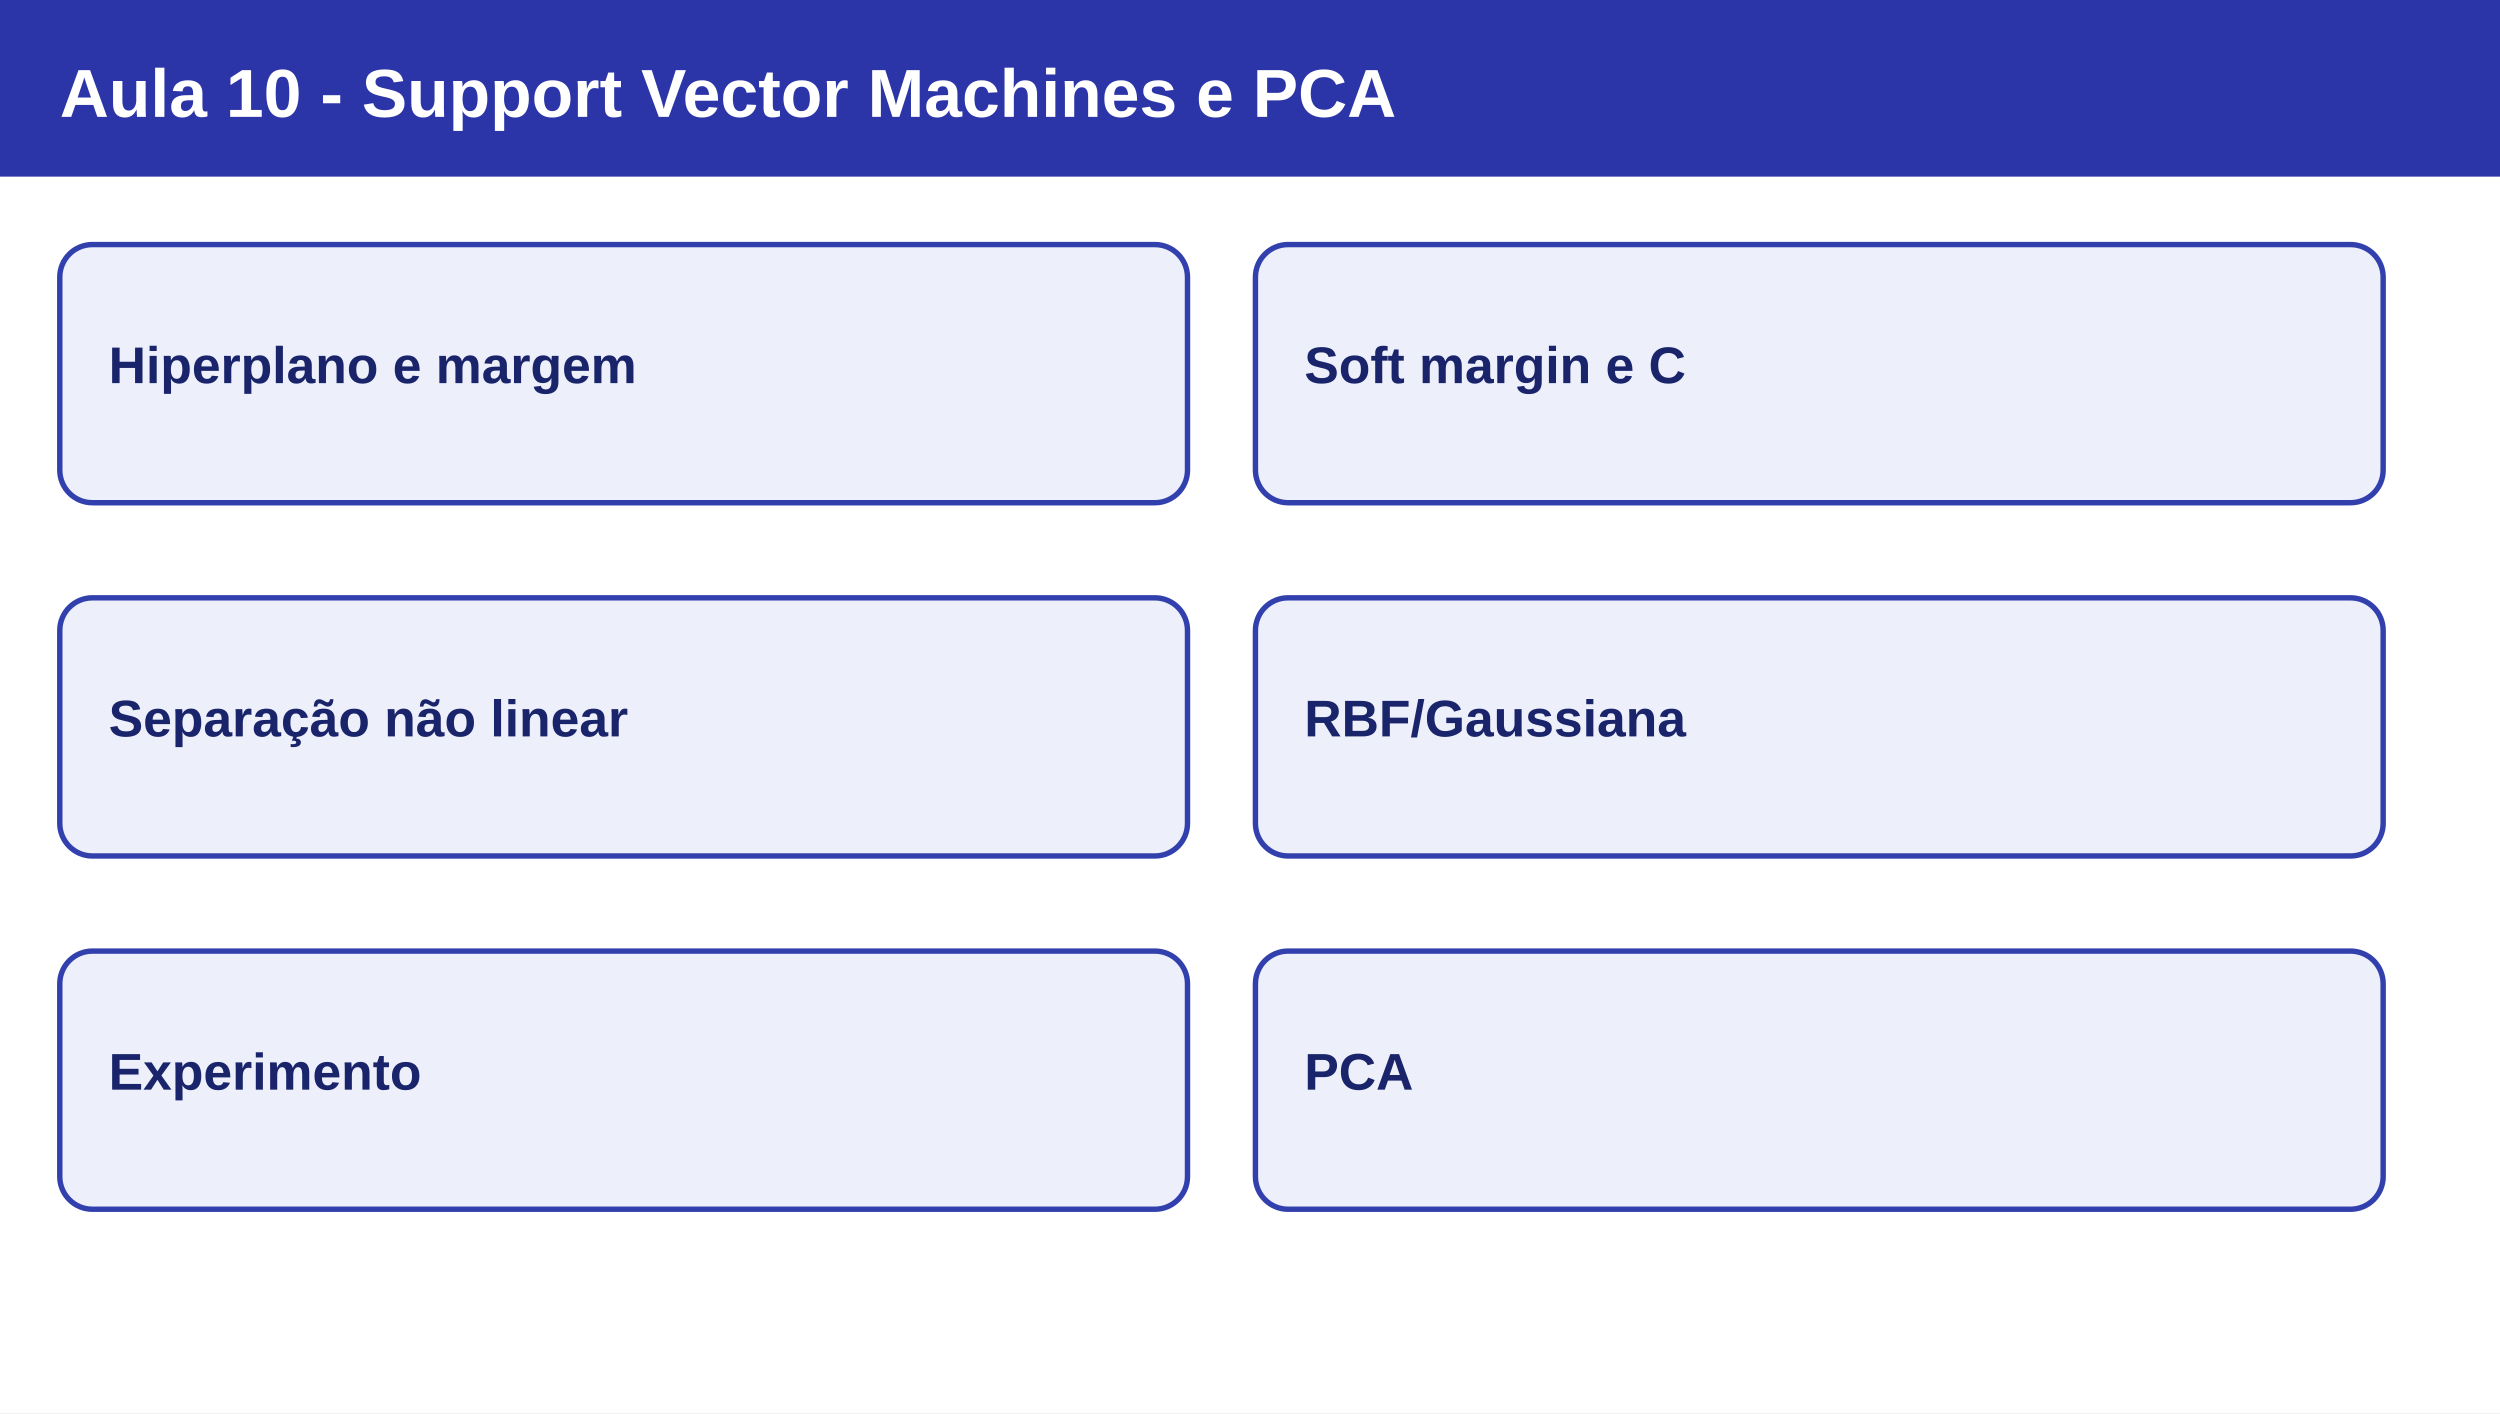
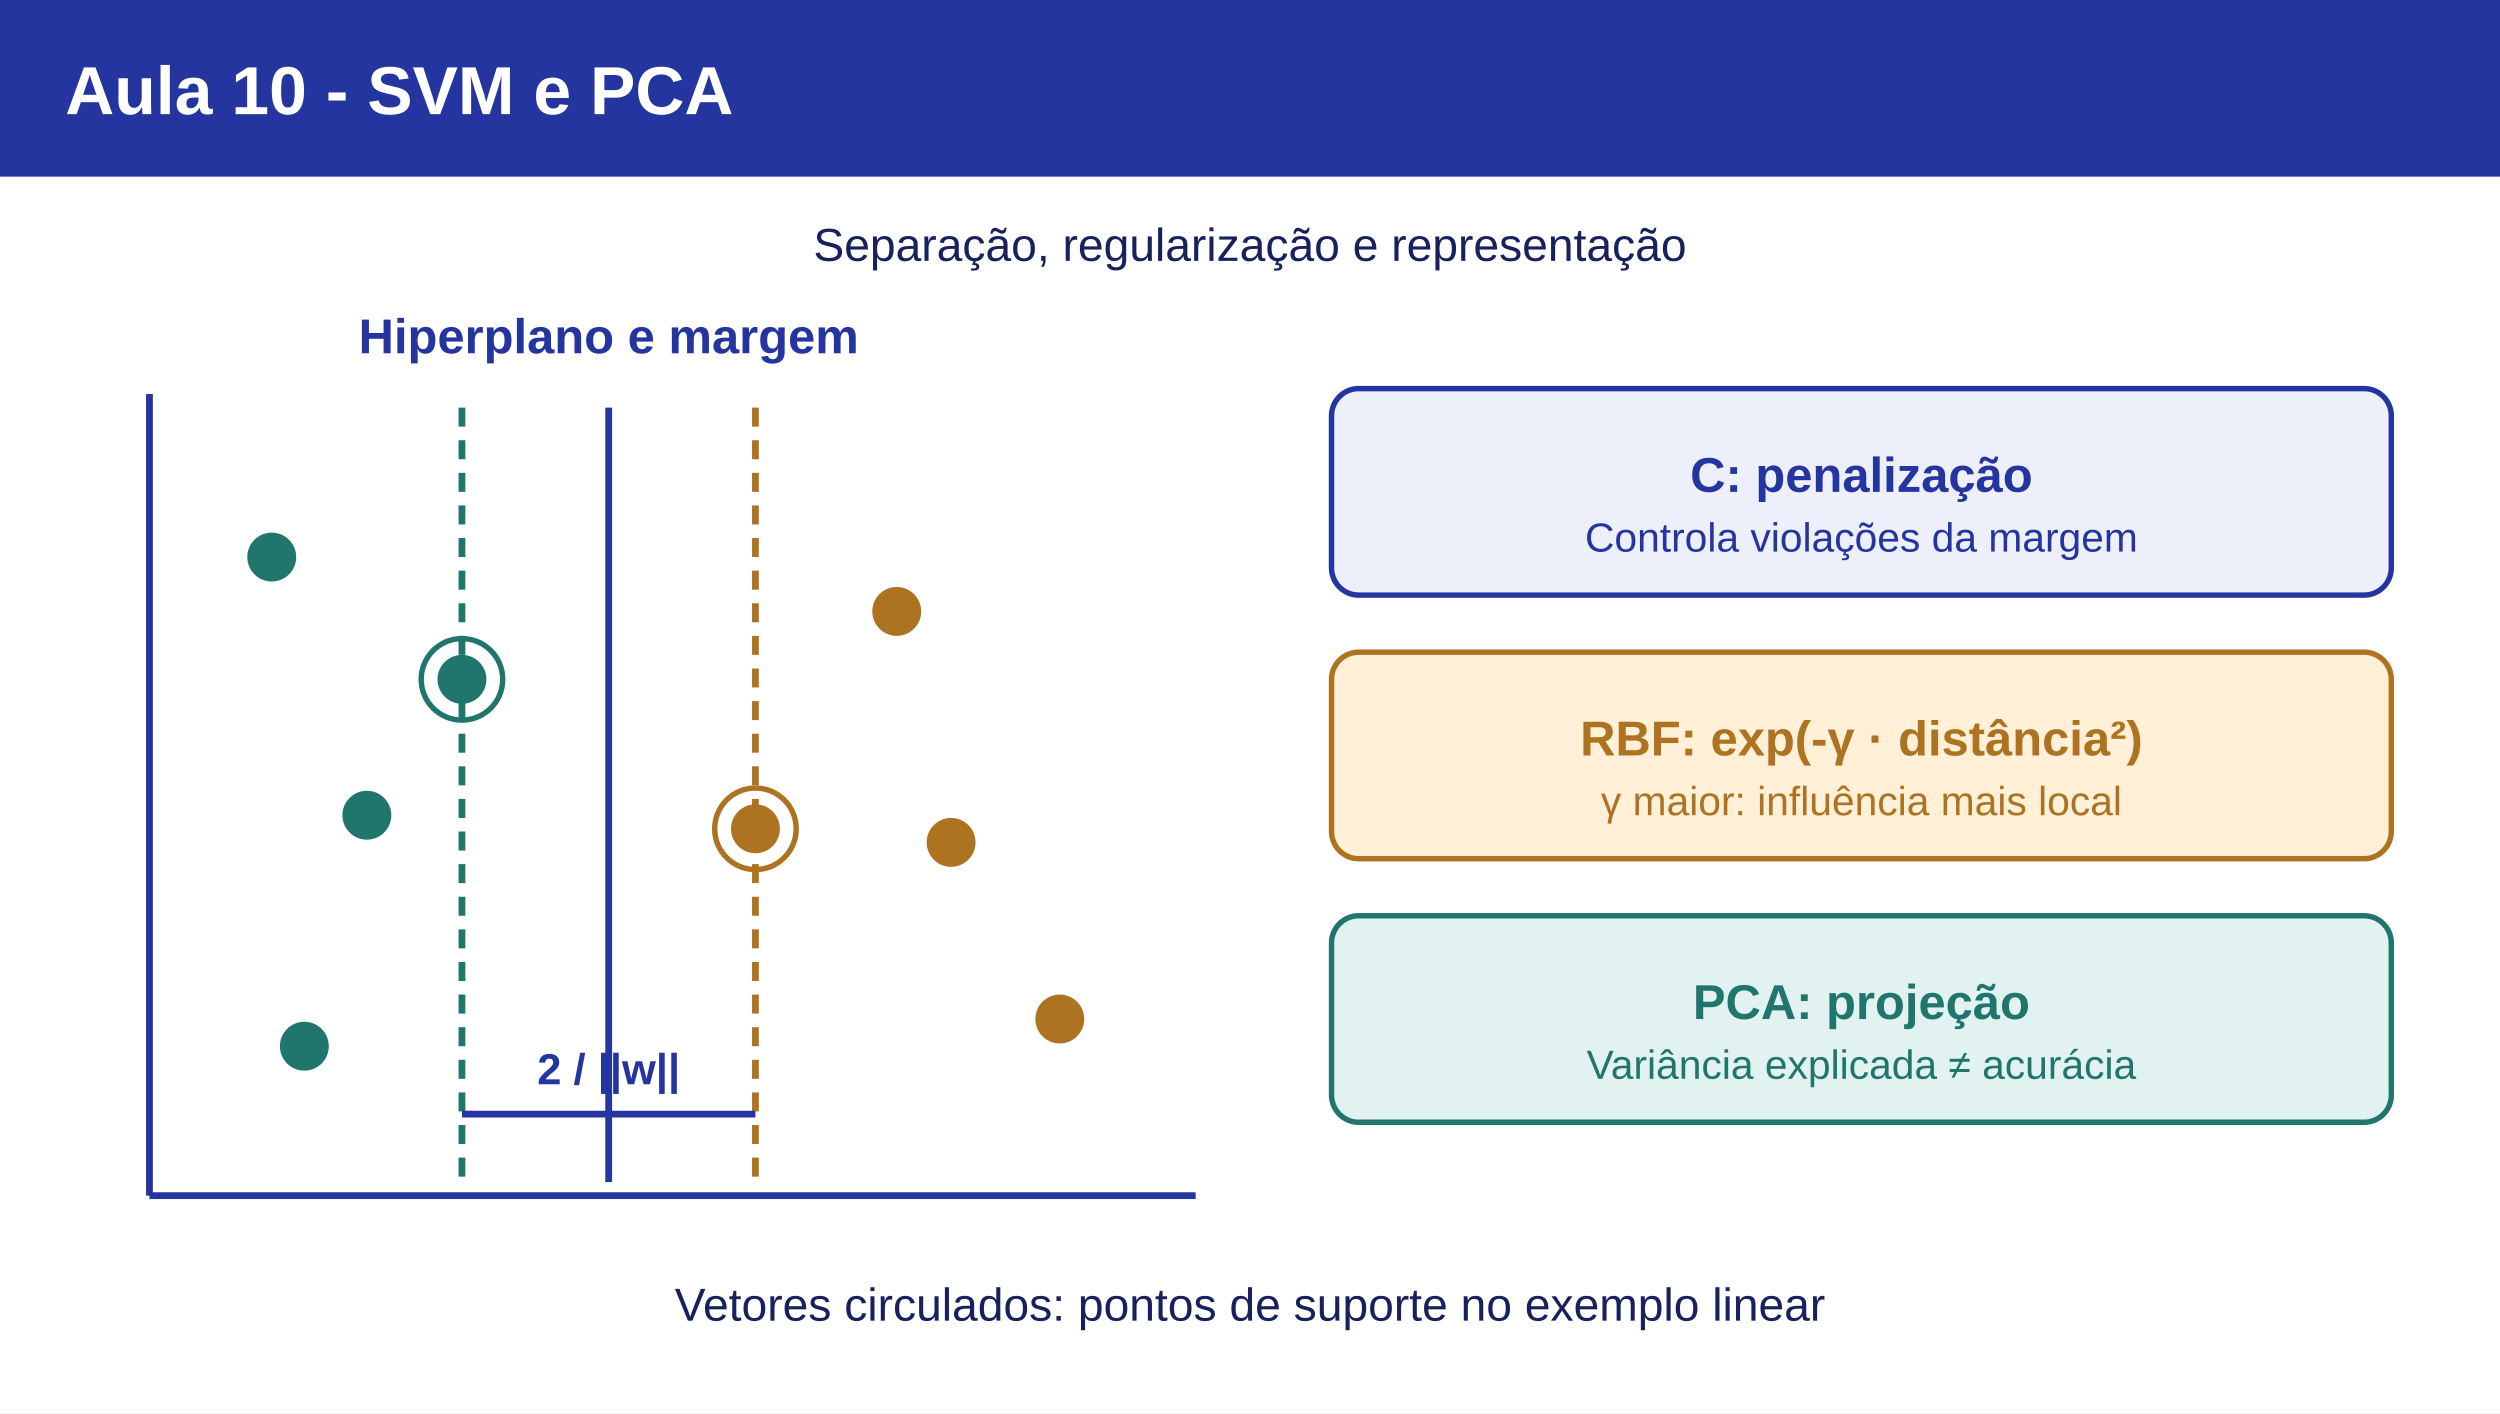
- <svg xmlns="http://www.w3.org/2000/svg" width="920" height="520" viewBox="0 0 920 520">
-   <rect width="920" height="520" fill="white" />
-   <rect width="920" height="65" fill="#2c35a8" />
-   <text x="22" y="43" font-family="Arial" font-size="25" font-weight="bold" fill="white">Aula 10 - Support Vector Machines e PCA</text>
-   <rect x="22" y="90" width="415" height="95" rx="12" fill="#edf0fa" stroke="#3240ad" stroke-width="2" />
-   <text x="40" y="141" font-family="Arial" font-weight="bold" font-size="19" fill="#19246b">Hiperplano e margem</text>
-   <rect x="462" y="90" width="415" height="95" rx="12" fill="#edf0fa" stroke="#3240ad" stroke-width="2" />
-   <text x="480" y="141" font-family="Arial" font-weight="bold" font-size="19" fill="#19246b">Soft margin e C</text>
-   <rect x="22" y="220" width="415" height="95" rx="12" fill="#edf0fa" stroke="#3240ad" stroke-width="2" />
-   <text x="40" y="271" font-family="Arial" font-weight="bold" font-size="19" fill="#19246b">Separação não linear</text>
-   <rect x="462" y="220" width="415" height="95" rx="12" fill="#edf0fa" stroke="#3240ad" stroke-width="2" />
-   <text x="480" y="271" font-family="Arial" font-weight="bold" font-size="19" fill="#19246b">RBF/Gaussiana</text>
-   <rect x="22" y="350" width="415" height="95" rx="12" fill="#edf0fa" stroke="#3240ad" stroke-width="2" />
-   <text x="40" y="401" font-family="Arial" font-weight="bold" font-size="19" fill="#19246b">Experimento</text>
-   <rect x="462" y="350" width="415" height="95" rx="12" fill="#edf0fa" stroke="#3240ad" stroke-width="2" />
-   <text x="480" y="401" font-family="Arial" font-weight="bold" font-size="19" fill="#19246b">PCA</text>
+ <svg xmlns="http://www.w3.org/2000/svg" width="920" height="520" viewBox="0 0 920 520" role="img">
+   <defs>
+     <marker id="arrow" markerWidth="9" markerHeight="9" refX="8" refY="4.5" orient="auto">
+       <path d="M0 0 L9 4.5 L0 9 Z" fill="#52617e" />
+     </marker>
+   </defs>
+   <rect x="0" y="0" width="920" height="520" rx="0" fill="white" stroke="none" stroke-width="2" />
+   <rect x="0" y="0" width="920" height="65" rx="0" fill="#2435a0" stroke="none" stroke-width="2" />
+   <text x="24" y="42" font-family="Arial,sans-serif" font-size="25" fill="white" text-anchor="start" font-weight="700">Aula 10 - SVM e PCA</text>
+   <text x="460" y="96" font-family="Arial,sans-serif" font-size="17" fill="#17215e" text-anchor="middle" font-weight="400">Separação, regularização e representação</text>
+   <line x1="55" y1="440" x2="440" y2="440" stroke="#2435a0" stroke-width="2.5" />
+   <line x1="55" y1="440" x2="55" y2="145" stroke="#2435a0" stroke-width="2.5" />
+   <line x1="224" y1="150" x2="224" y2="435" stroke="#2435a0" stroke-width="2.5" />
+   <line x1="170" y1="150" x2="170" y2="435" stroke="#20766c" stroke-width="2.5" stroke-dasharray="7 5" />
+   <line x1="278" y1="150" x2="278" y2="435" stroke="#ad7321" stroke-width="2.5" stroke-dasharray="7 5" />
+   <circle cx="100" cy="205" r="9" fill="#20766c" stroke="none" stroke-width="2" />
+   <circle cx="135" cy="300" r="9" fill="#20766c" stroke="none" stroke-width="2" />
+   <circle cx="170" cy="250" r="9" fill="#20766c" stroke="none" stroke-width="2" />
+   <circle cx="112" cy="385" r="9" fill="#20766c" stroke="none" stroke-width="2" />
+   <circle cx="278" cy="305" r="9" fill="#ad7321" stroke="none" stroke-width="2" />
+   <circle cx="330" cy="225" r="9" fill="#ad7321" stroke="none" stroke-width="2" />
+   <circle cx="390" cy="375" r="9" fill="#ad7321" stroke="none" stroke-width="2" />
+   <circle cx="350" cy="310" r="9" fill="#ad7321" stroke="none" stroke-width="2" />
+   <circle cx="170" cy="250" r="15" fill="none" stroke="#20766c" stroke-width="2" />
+   <circle cx="278" cy="305" r="15" fill="none" stroke="#ad7321" stroke-width="2" />
+   <line x1="170" y1="410" x2="278" y2="410" stroke="#2435a0" stroke-width="2.5" />
+   <text x="224" y="399" font-family="Arial,sans-serif" font-size="16" fill="#2435a0" text-anchor="middle" font-weight="700">2 / ||w||</text>
+   <text x="224" y="130" font-family="Arial,sans-serif" font-size="18" fill="#2435a0" text-anchor="middle" font-weight="700">Hiperplano e margem</text>
+   <rect x="490" y="143" width="390" height="76" rx="10" fill="#edf0fa" stroke="#2435a0" stroke-width="2" />
+   <text x="685.0" y="181.0" font-family="Arial,sans-serif" font-size="18" fill="#2435a0" text-anchor="middle" font-weight="700">C: penalização</text>
+   <text x="685.0" y="203.0" font-family="Arial,sans-serif" font-size="15" fill="#2435a0" text-anchor="middle" font-weight="400">Controla violações da margem</text>
+   <rect x="490" y="240" width="390" height="76" rx="10" fill="#fff0d7" stroke="#ad7321" stroke-width="2" />
+   <text x="685.0" y="278.0" font-family="Arial,sans-serif" font-size="18" fill="#ad7321" text-anchor="middle" font-weight="700">RBF: exp(-γ · distância²)</text>
+   <text x="685.0" y="300.0" font-family="Arial,sans-serif" font-size="15" fill="#ad7321" text-anchor="middle" font-weight="400">γ maior: influência mais local</text>
+   <rect x="490" y="337" width="390" height="76" rx="10" fill="#e1f2f0" stroke="#20766c" stroke-width="2" />
+   <text x="685.0" y="375.0" font-family="Arial,sans-serif" font-size="18" fill="#20766c" text-anchor="middle" font-weight="700">PCA: projeção</text>
+   <text x="685.0" y="397.0" font-family="Arial,sans-serif" font-size="15" fill="#20766c" text-anchor="middle" font-weight="400">Variância explicada ≠ acurácia</text>
+   <text x="460" y="486" font-family="Arial,sans-serif" font-size="17" fill="#17215e" text-anchor="middle" font-weight="400">Vetores circulados: pontos de suporte no exemplo linear</text>
</svg>
